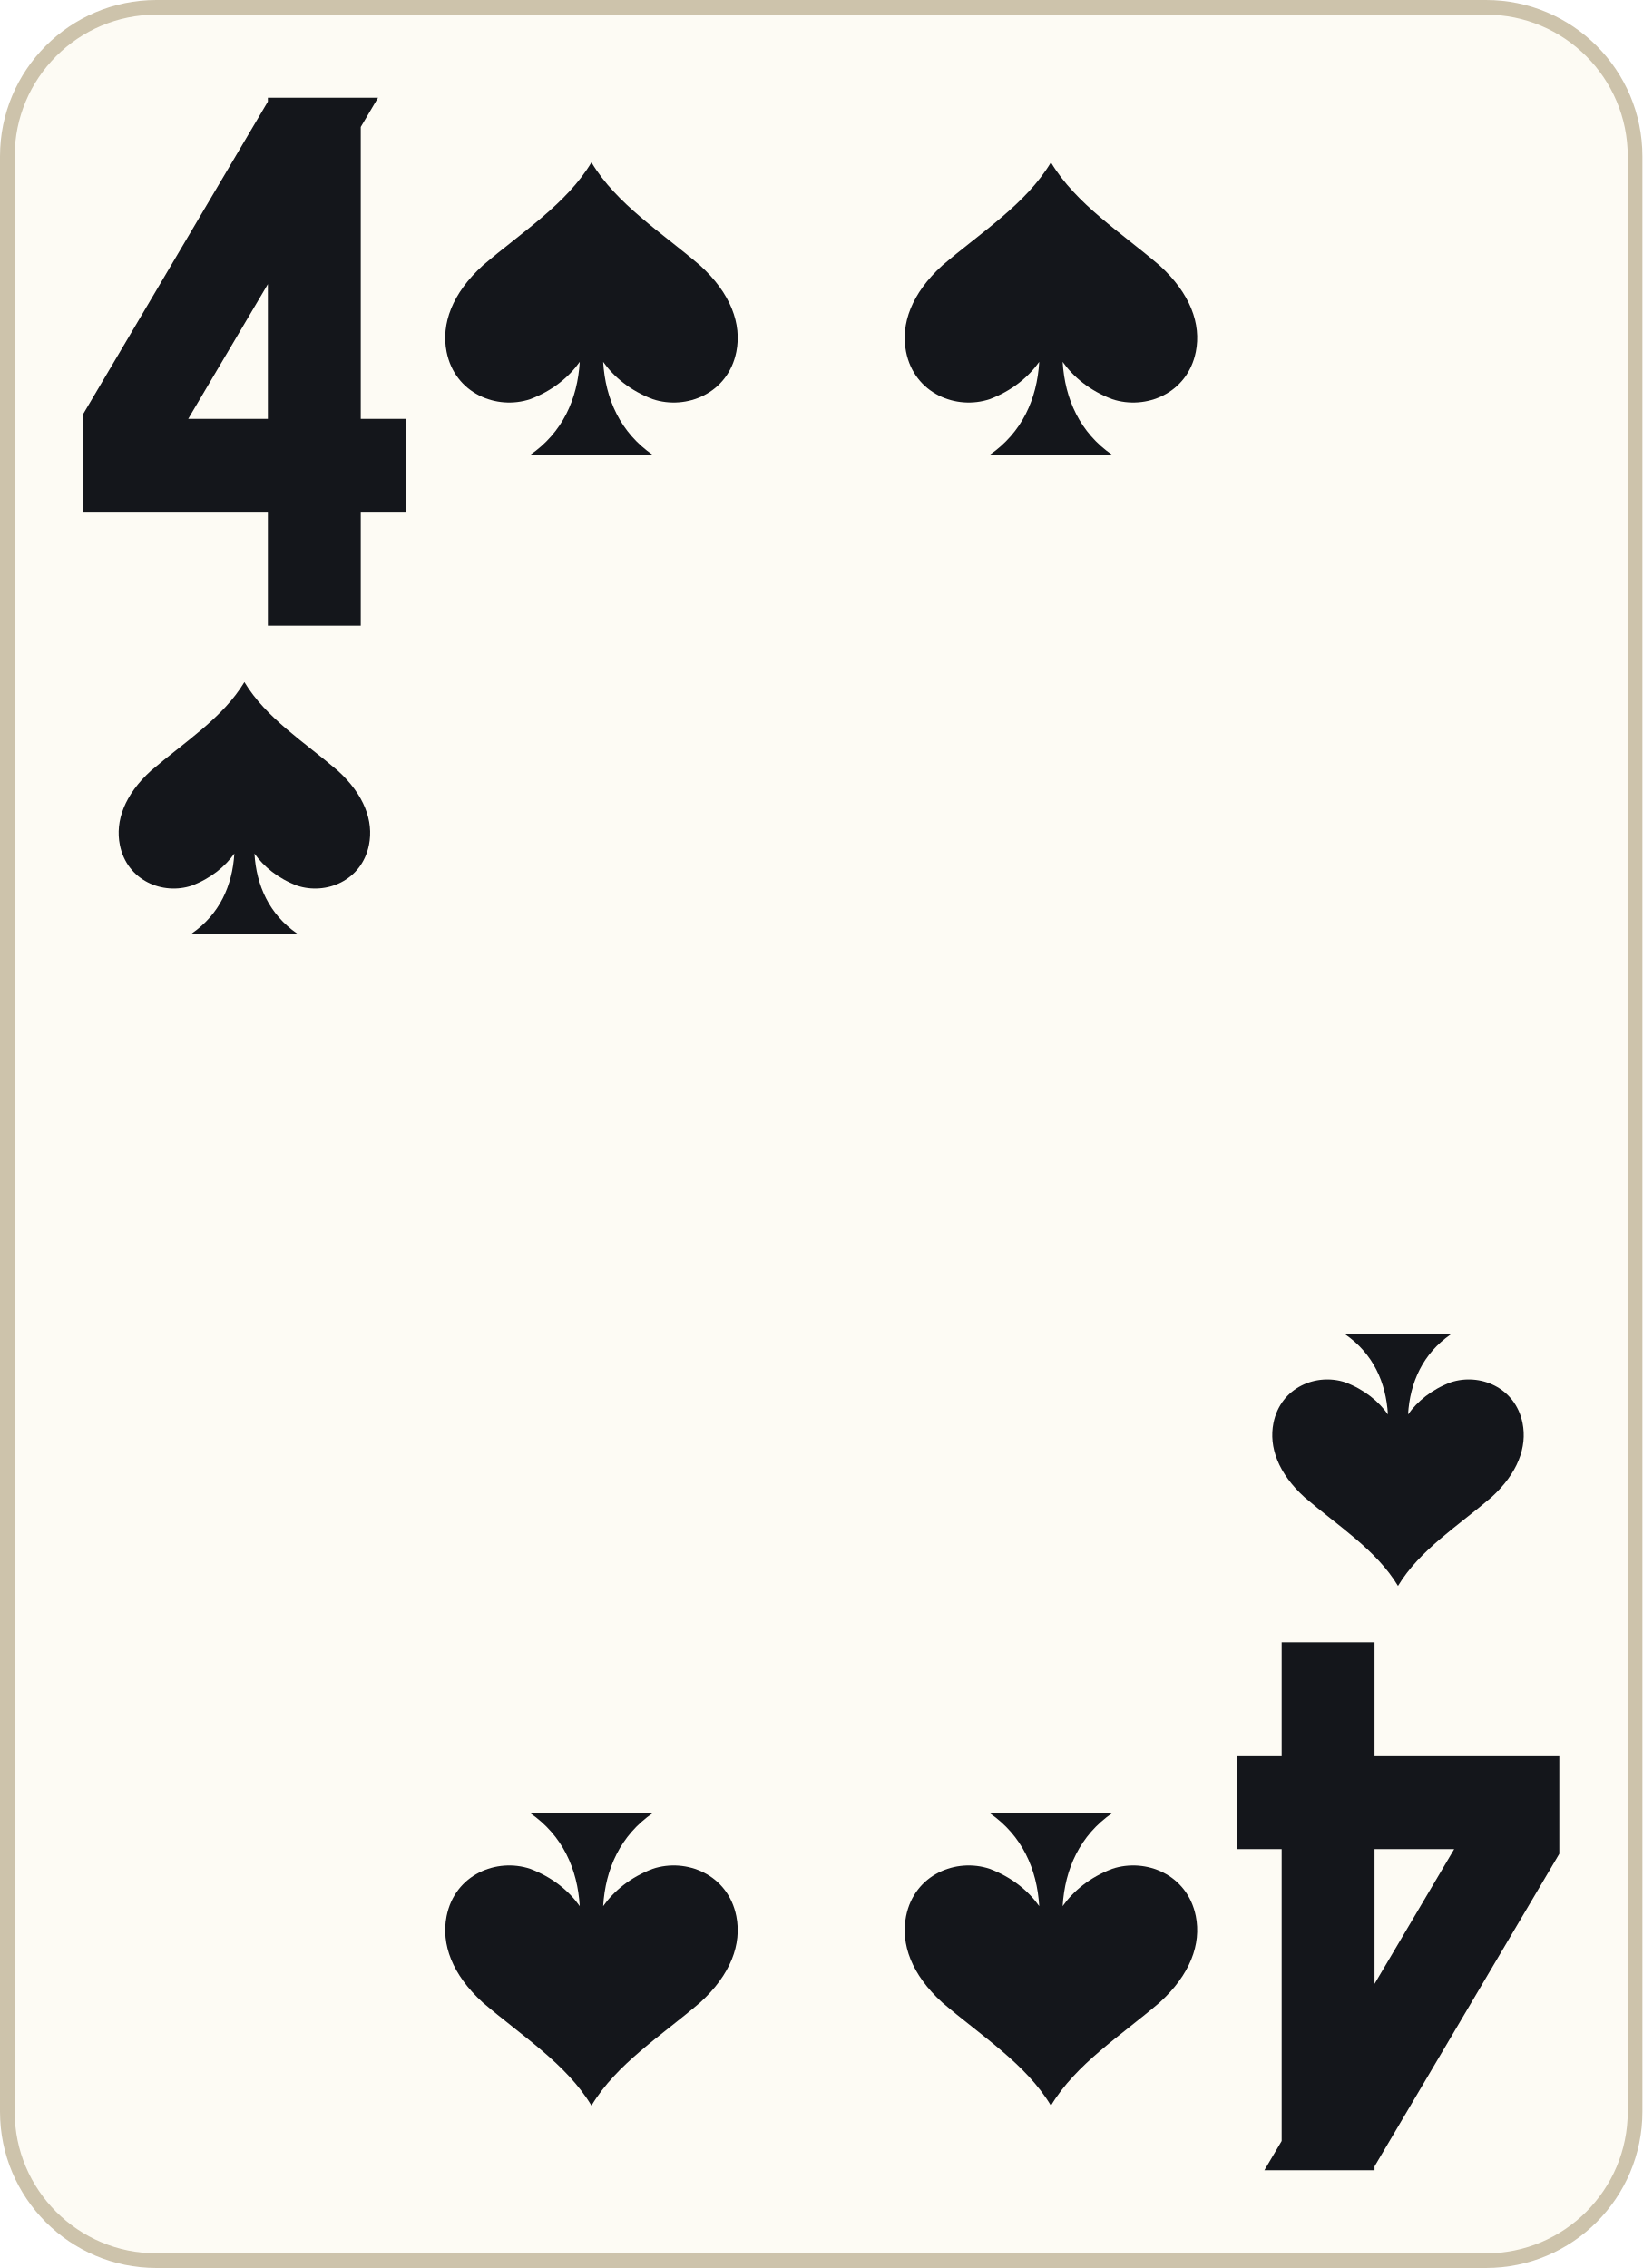
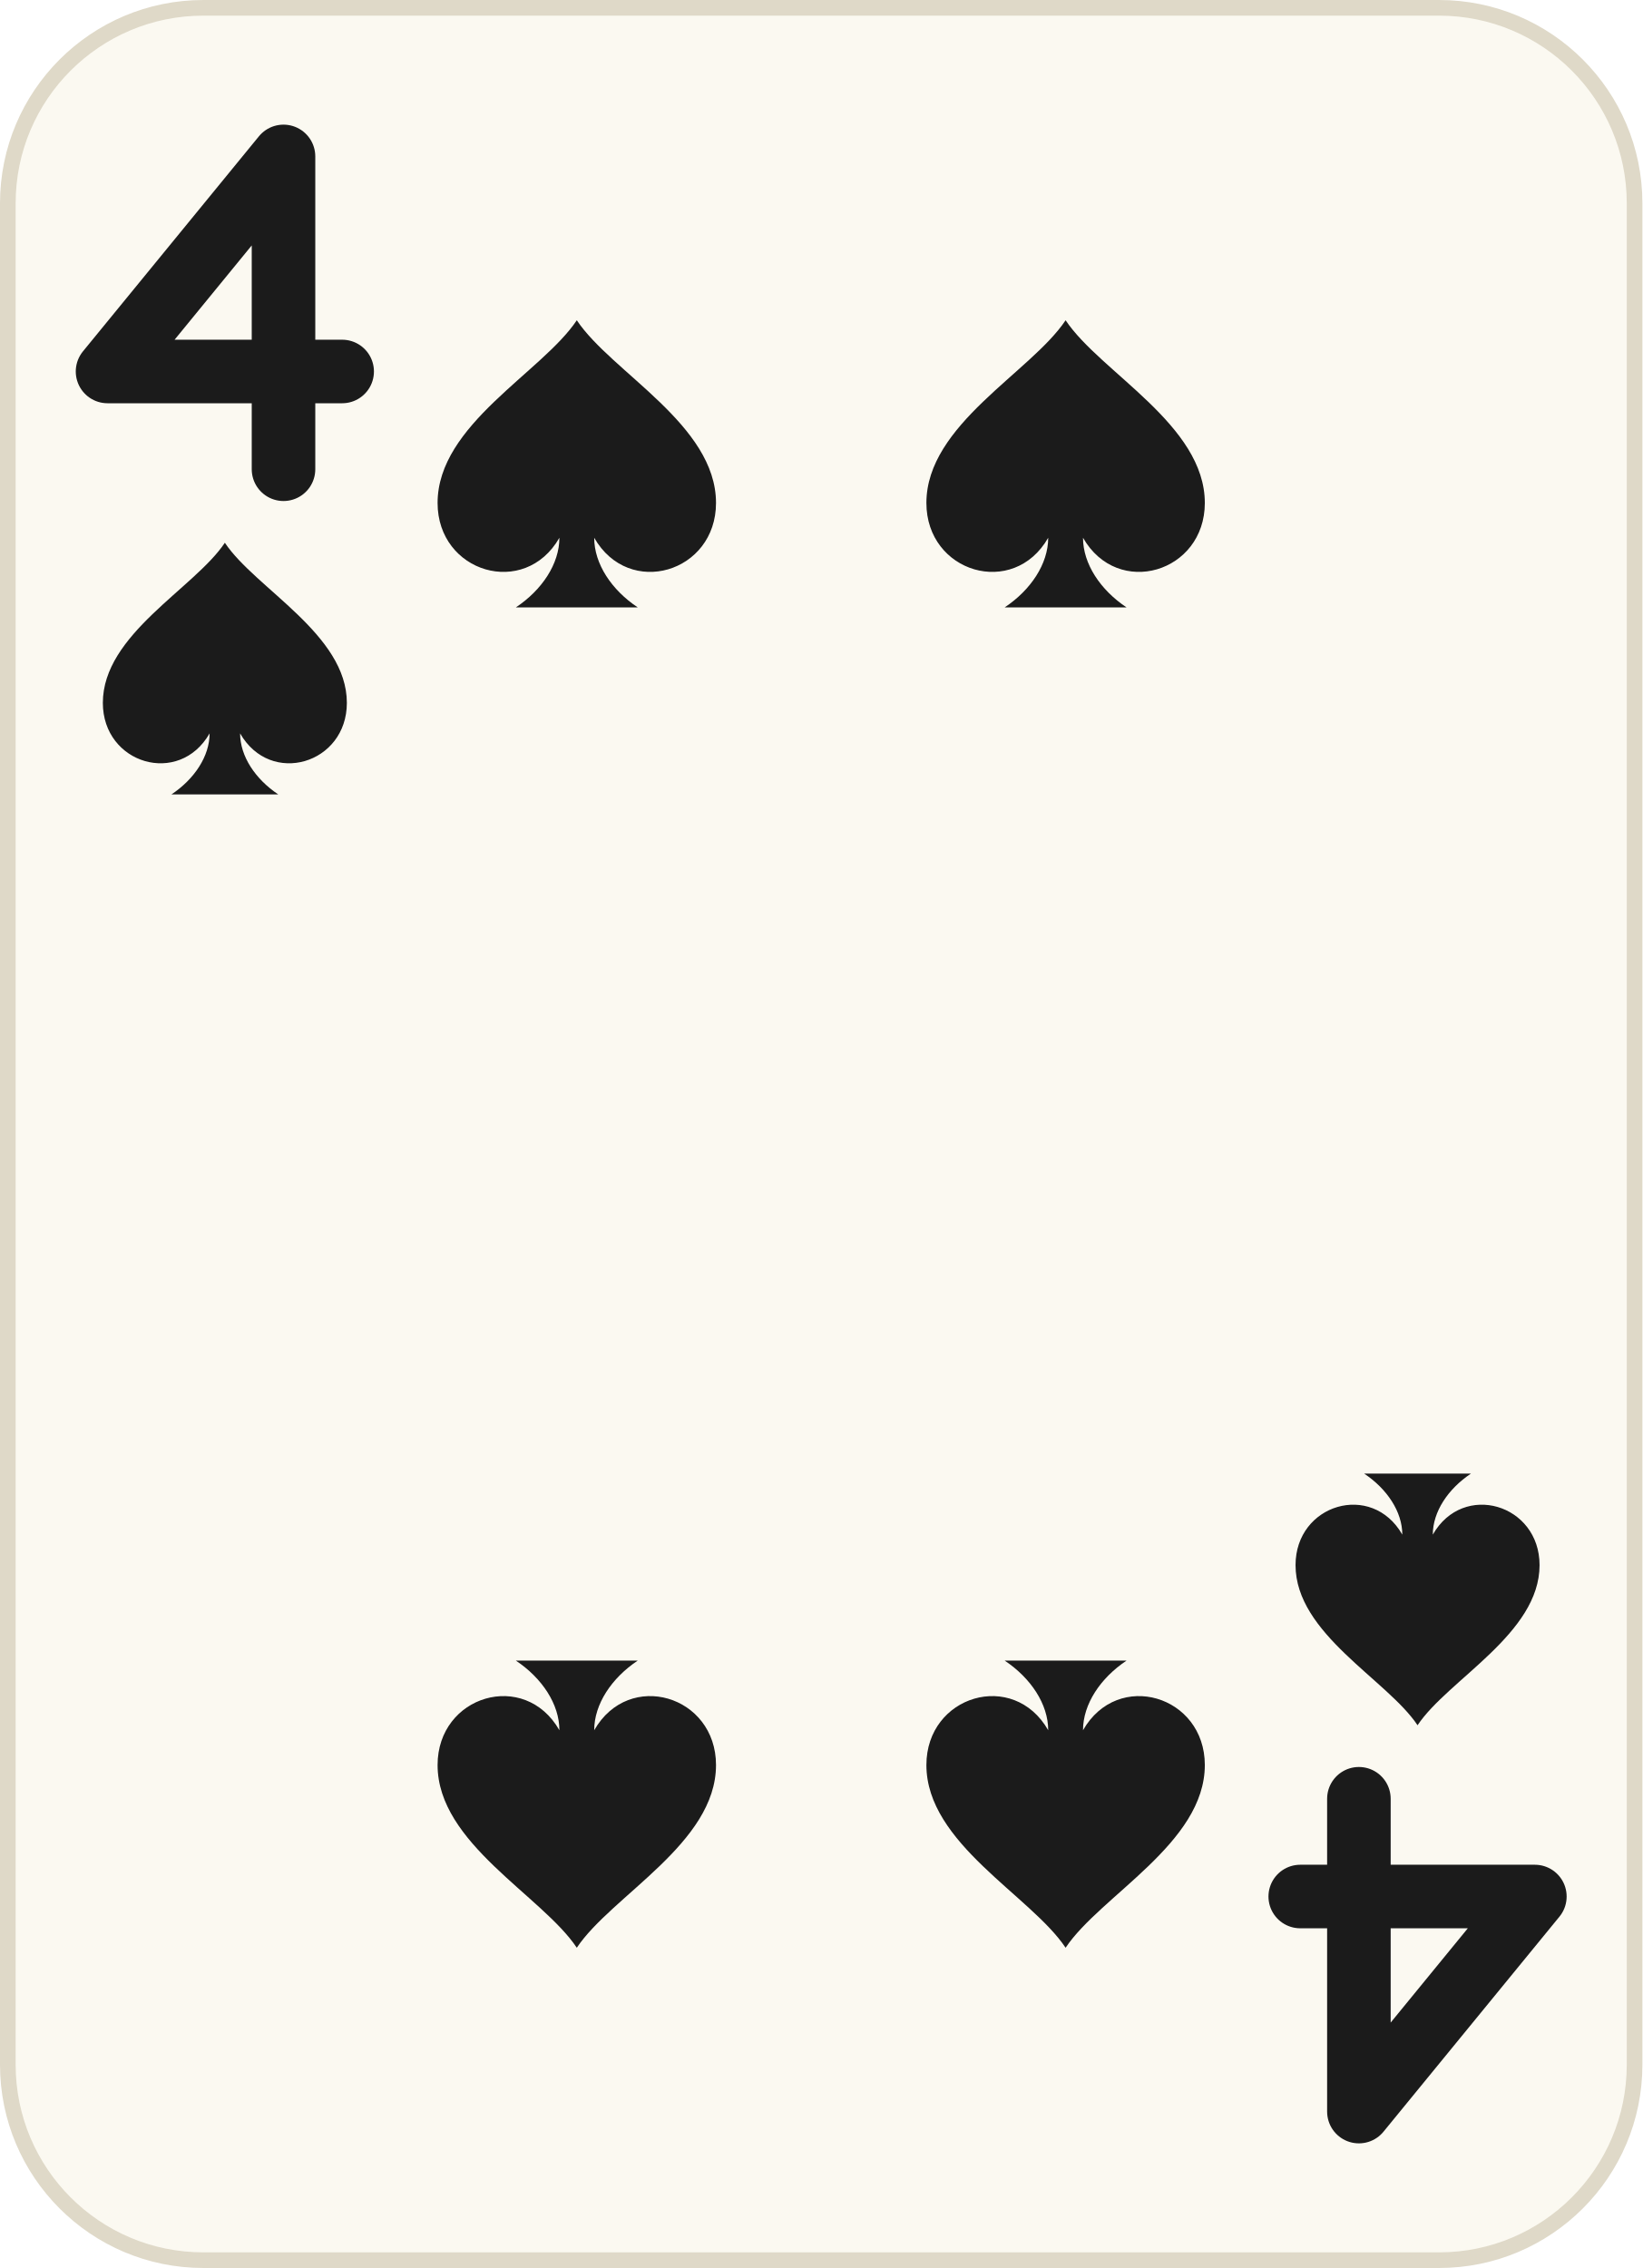
<svg xmlns="http://www.w3.org/2000/svg" width="168" height="232" viewBox="0 0 168 232" preserveAspectRatio="none">
-   <defs>
-     <path id="pip" d="M0-54C9-39 25-29 39-17C50-7 54 4 52 14C49 29 34 35 22 31C14 28 8 23 4.2 17.6C5 31 10.4 43 22 51H-22C-10.4 43-5 31-4.2 17.6C-8 23-14 28-22 31C-34 35-49 29-52 14C-54 4-50-7-39-17C-25-29-9-39 0-54Z" />
-     <clipPath id="rank-box">
-       <rect x="8.5" y="10" width="33" height="54" />
-     </clipPath>
+   <rect x=".8" y=".8" width="166.4" height="230.4" rx="20" fill="#fbf9f1" stroke="#dfd9c8" stroke-width="1.6" />
+   <g color="#1b1b1b" fill="currentColor">
    <g id="index">
-       <g clip-path="url(#rank-box)">
-         <path d="M7.15-2V56M-16.5 37.6H16.5M10.75-4.4L-14.9 39" transform="translate(25 10)" fill="none" stroke="currentColor" stroke-width="9.5" stroke-miterlimit="3" />
-       </g>
-       <use href="#pip" transform="translate(25 83) scale(0.245)" />
+       <path d="M6 33 V1 L-12 23 H12" transform="translate(23 15)" fill="none" stroke="currentColor" stroke-width="6.5" stroke-linecap="round" stroke-linejoin="round" />
+       <path d="M0-16 C4-10 16-4 16 5 C16 13 6 16 2 9 C2 12 4 15 7 17 H-7 C-4 15-2 12-2 9 C-6 16-16 13-16 5 C-16-4-4-10 0-16Z" transform="translate(23 68) scale(0.78)" />
    </g>
-   </defs>
-   <rect x=".75" y=".75" width="166.5" height="230.5" rx="15.25" fill="#fdfbf4" stroke="#cdc3ab" stroke-width="1.5" />
-   <g color="#14161b" fill="currentColor">
-     <use href="#pip" transform="translate(60.5 32) scale(0.285)" />
-     <use href="#pip" transform="translate(60.5 200) rotate(180) scale(0.285)" />
-     <use href="#pip" transform="translate(107.5 32) scale(0.285)" />
-     <use href="#pip" transform="translate(107.5 200) rotate(180) scale(0.285)" />
-     <use href="#index" />
    <use href="#index" transform="rotate(180 84 116)" />
+     <g id="pips">
+       <path d="M0-16 C4-10 16-4 16 5 C16 13 6 16 2 9 C2 12 4 15 7 17 H-7 C-4 15-2 12-2 9 C-6 16-16 13-16 5 C-16-4-4-10 0-16Z" transform="translate(59 47) scale(0.89)" />
+       <path d="M0-16 C4-10 16-4 16 5 C16 13 6 16 2 9 C2 12 4 15 7 17 H-7 C-4 15-2 12-2 9 C-6 16-16 13-16 5 C-16-4-4-10 0-16Z" transform="translate(109 47) scale(0.89)" />
+       <path d="M0-16 C4-10 16-4 16 5 C16 13 6 16 2 9 C2 12 4 15 7 17 H-7 C-4 15-2 12-2 9 C-6 16-16 13-16 5 C-16-4-4-10 0-16Z" transform="translate(59 185) scale(-0.89)" />
+       <path d="M0-16 C4-10 16-4 16 5 C16 13 6 16 2 9 C2 12 4 15 7 17 H-7 C-4 15-2 12-2 9 C-6 16-16 13-16 5 C-16-4-4-10 0-16Z" transform="translate(109 185) scale(-0.89)" />
+     </g>
  </g>
</svg>
